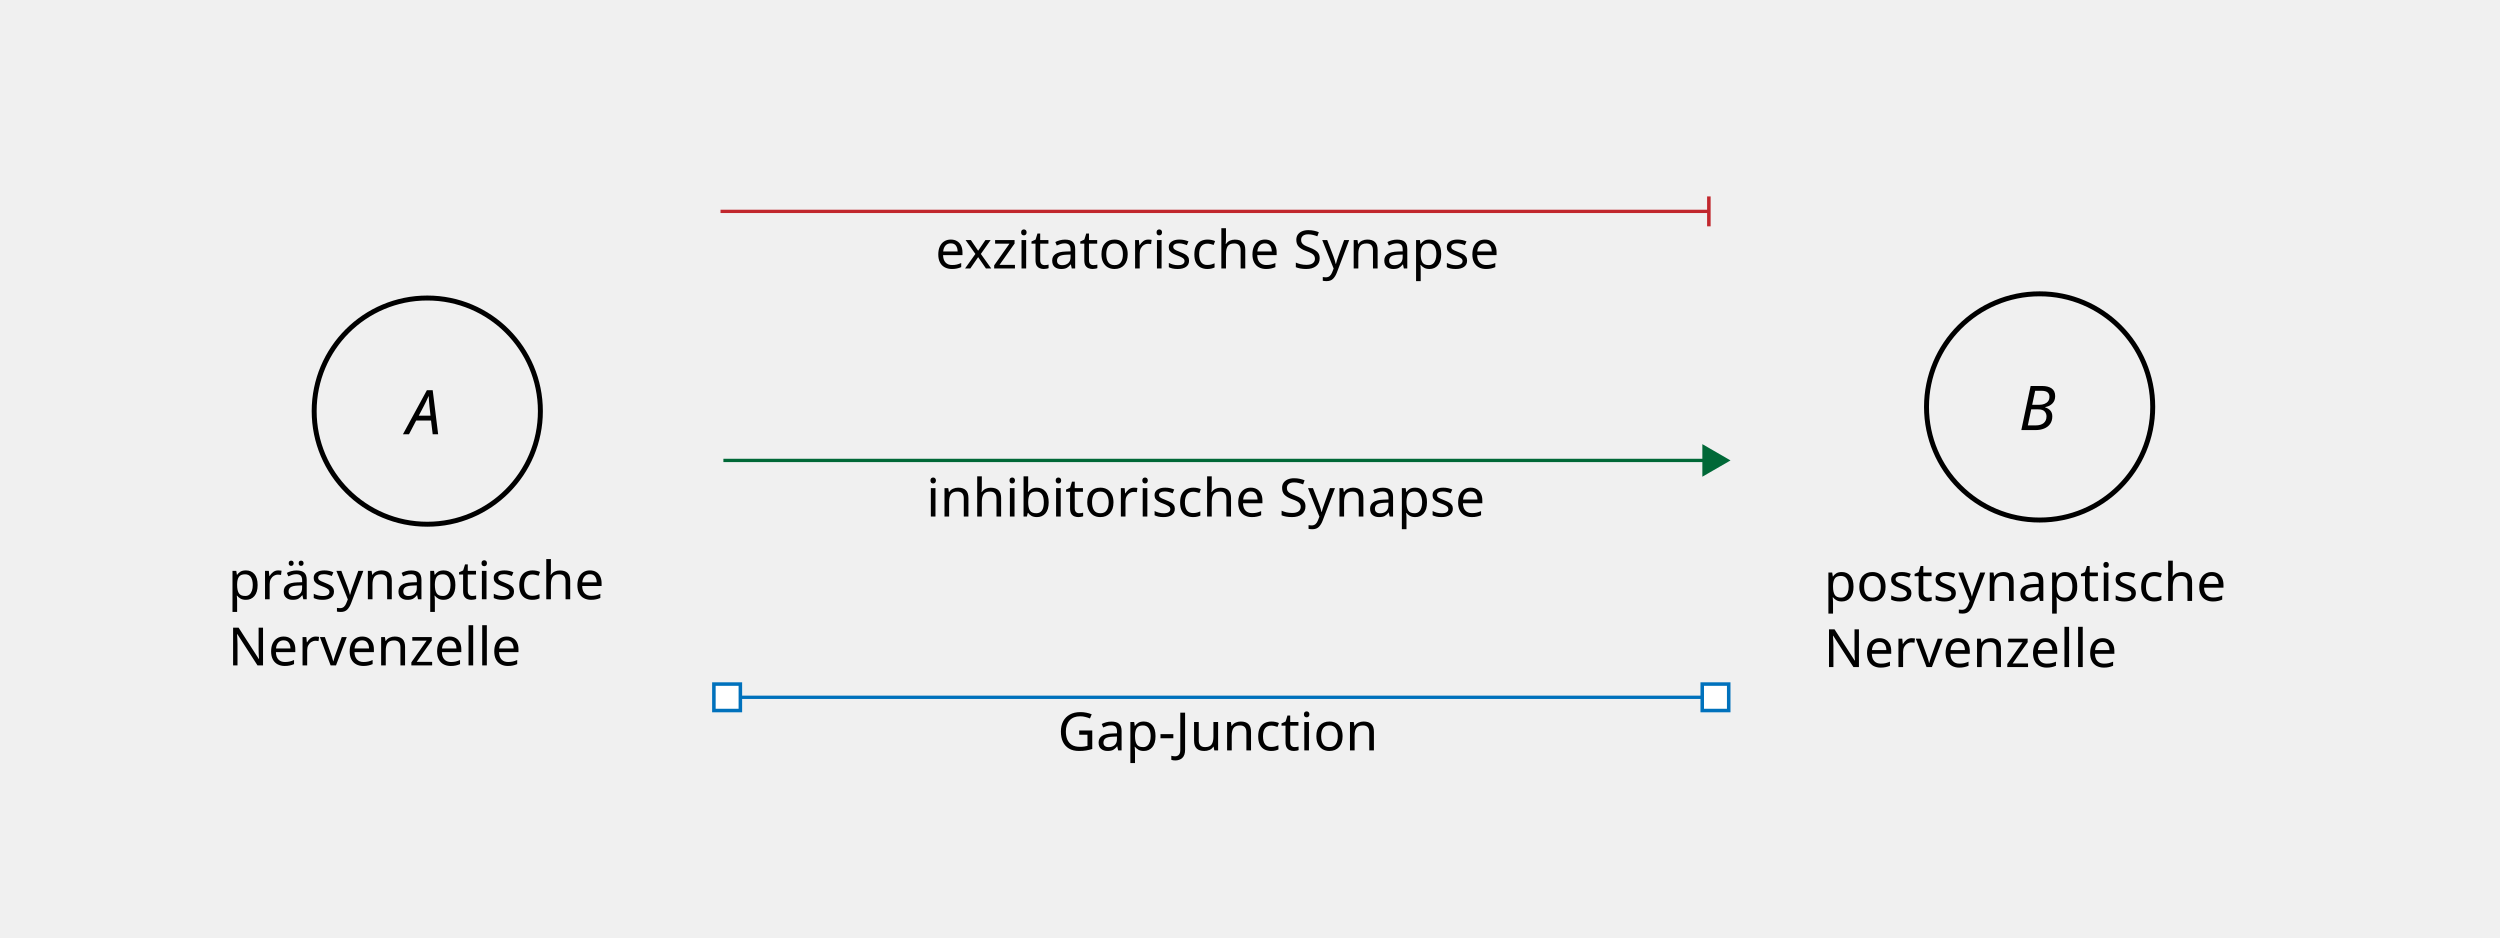
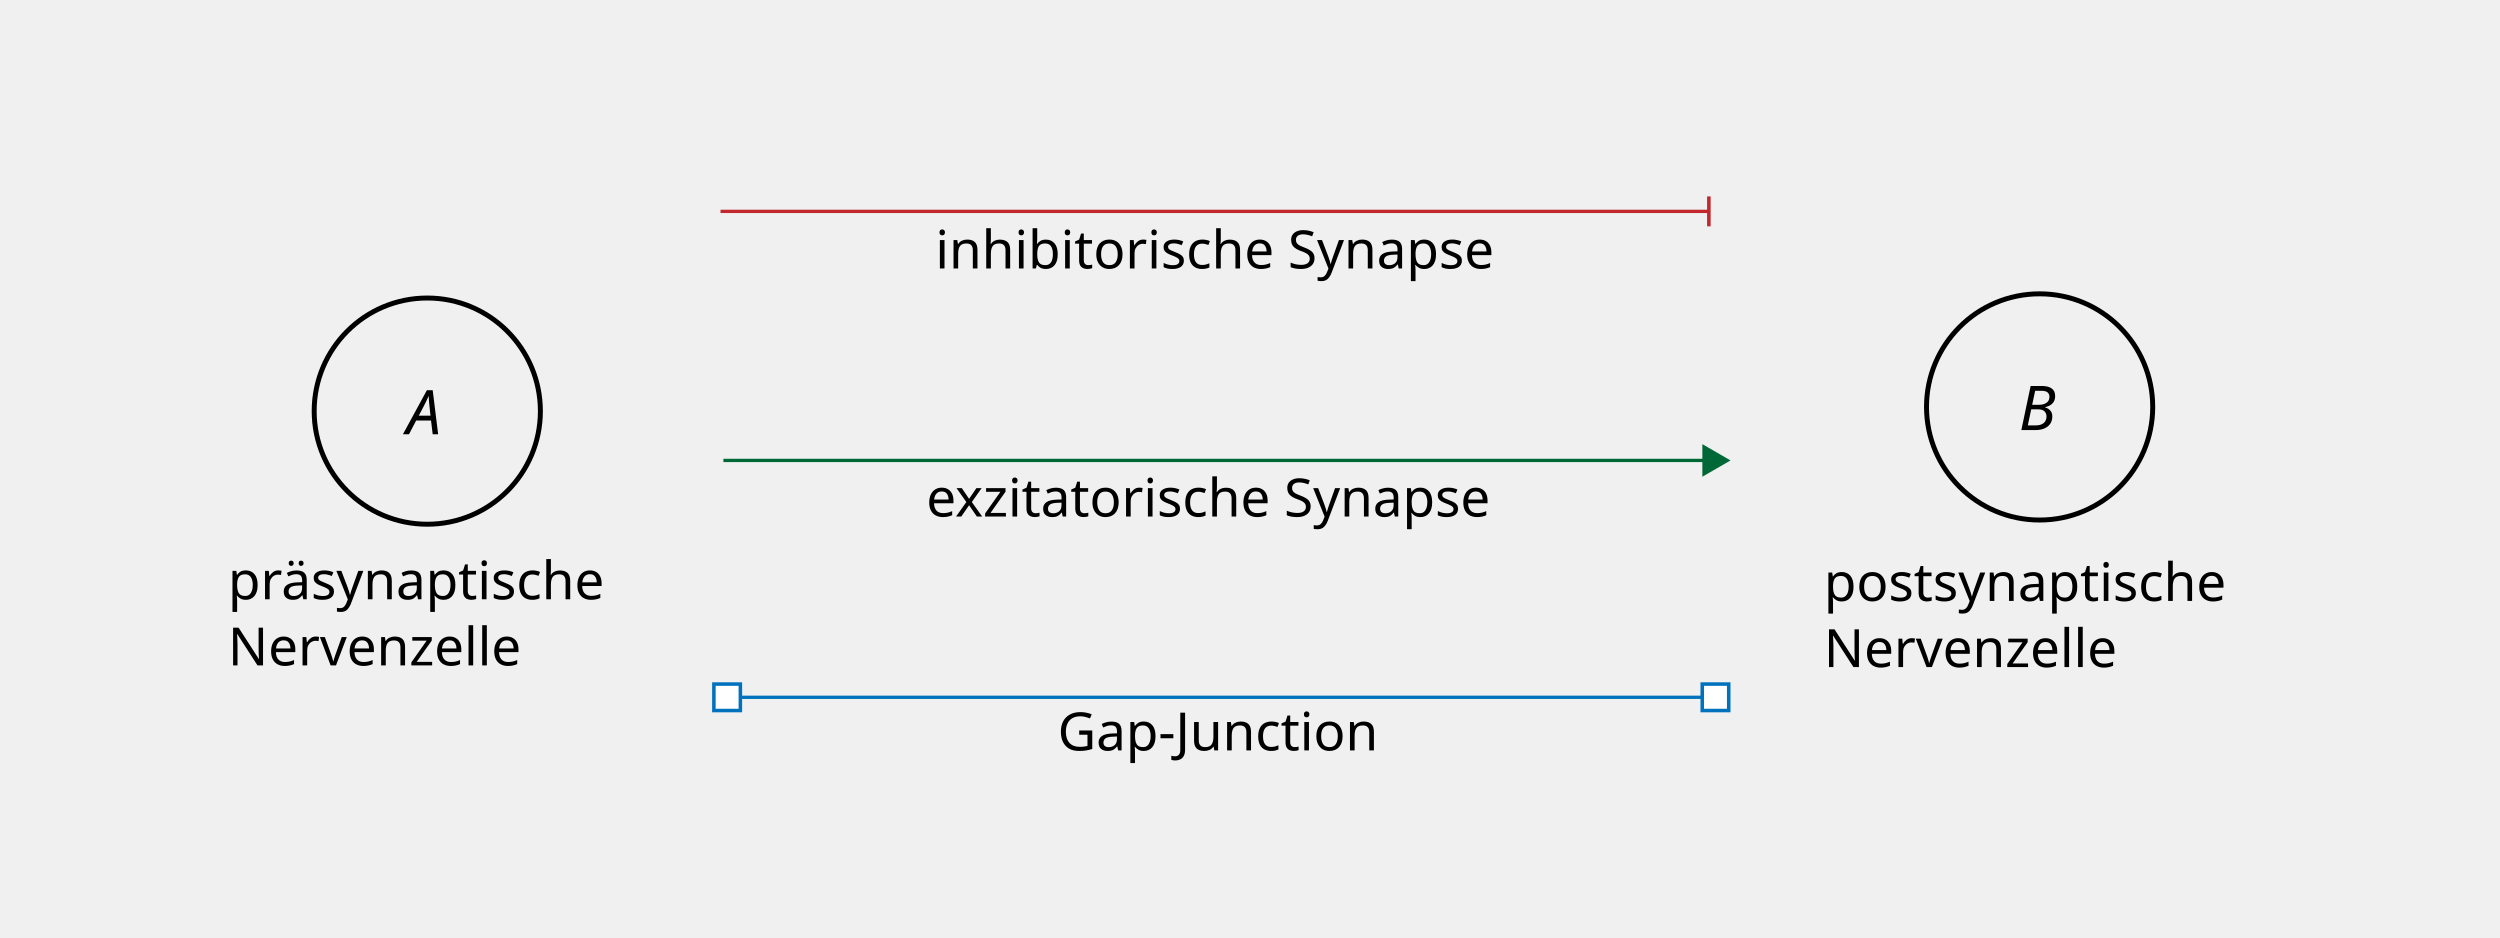
<svg xmlns="http://www.w3.org/2000/svg" width="200mm" height="75mm" version="1.1" viewBox="0 0 708.661 265.748" id="svg3767">
  <defs id="defs3771">
    <marker orient="auto" refY="0" refX="0" id="StopL" style="overflow:visible">
      <path id="path4779" d="M 0,5.65 V -5.65" style="fill:none;fill-opacity:0.75;fill-rule:evenodd;stroke:#c1272d;stroke-width:1pt;stroke-opacity:1" transform="scale(0.8)" />
    </marker>
    <marker orient="auto" refY="0" refX="0" id="marker6484" style="overflow:visible">
      <path id="path6482" d="M -5,-5 V 5 H 5 V -5 Z" style="fill:#ffffff;fill-opacity:1;fill-rule:evenodd;stroke:#0071bc;stroke-width:1pt;stroke-opacity:1" transform="scale(0.8)" />
    </marker>
    <marker orient="auto" refY="0" refX="0" id="SquareL" style="overflow:visible">
      <path id="path4680" d="M -5,-5 V 5 H 5 V -5 Z" style="fill:#ffffff;fill-opacity:1;fill-rule:evenodd;stroke:#0071bc;stroke-width:1pt;stroke-opacity:1" transform="scale(0.8)" />
    </marker>
    <marker orient="auto" refY="0" refX="0" id="TriangleOutL" style="overflow:visible">
      <path id="path4752" d="M 5.77,0 -2.88,5 V -5 Z" style="fill:#006837;fill-opacity:1;fill-rule:evenodd;stroke:#006837;stroke-width:1pt;stroke-opacity:1" transform="scale(0.8)" />
    </marker>
    <marker orient="auto" refY="0" refX="0" id="Arrow2Mend" style="overflow:visible">
      <path id="path4637" style="fill:#000000;fill-opacity:1;fill-rule:evenodd;stroke:#000000;stroke-width:0.625;stroke-linejoin:round;stroke-opacity:1" d="M 8.719,4.034 -2.207,0.016 8.719,-4.002 c -1.745,2.372 -1.735,5.617 -6e-7,8.035 z" transform="scale(-0.6)" />
    </marker>
    <marker orient="auto" refY="0" refX="0" id="Arrow2Lend" style="overflow:visible">
      <path id="path4631" style="fill:#000000;fill-opacity:1;fill-rule:evenodd;stroke:#000000;stroke-width:0.625;stroke-linejoin:round;stroke-opacity:1" d="M 8.719,4.034 -2.207,0.016 8.719,-4.002 c -1.745,2.372 -1.735,5.617 -6e-7,8.035 z" transform="matrix(-1.1,0,0,-1.1,-1.1,0)" />
    </marker>
    <marker orient="auto" refY="0" refX="0" id="Arrow1Lend" style="overflow:visible">
      <path id="path4613" d="M 0,0 5,-5 -12.5,0 5,5 Z" style="fill:#000000;fill-opacity:1;fill-rule:evenodd;stroke:#000000;stroke-width:1pt;stroke-opacity:1" transform="matrix(-0.8,0,0,-0.8,-10,0)" />
    </marker>
    <marker orient="auto" refY="0" refX="0" id="TriangleOutL-0" style="overflow:visible">
      <path id="path4752-9" d="M 5.77,0 -2.88,5 V -5 Z" style="fill:#c1272d;fill-opacity:1;fill-rule:evenodd;stroke:#c1272d;stroke-width:1pt;stroke-opacity:1" transform="scale(0.8)" />
    </marker>
    <marker orient="auto" refY="0" refX="0" id="TriangleOutL-2" style="overflow:visible">
      <path id="path4752-3" d="M 5.77,0 -2.88,5 V -5 Z" style="fill:#0071bc;fill-opacity:1;fill-rule:evenodd;stroke:#0071bc;stroke-width:1pt;stroke-opacity:1" transform="scale(0.8)" />
    </marker>
  </defs>
  <text xml:space="preserve" style="font-style:normal;font-weight:normal;font-size:15px;line-height:1.25;font-family:sans-serif;letter-spacing:0px;word-spacing:0px;fill:#000000;fill-opacity:1;stroke:none;stroke-width:0.938" x="64.621" y="169.874" id="text3777">
    <tspan id="tspan3775" x="64.621" y="169.874" style="font-size:15px;stroke-width:0.938">präsynaptische</tspan>
    <tspan x="64.621" y="188.624" style="font-size:15px;stroke-width:0.938" id="tspan20">Nervenzelle</tspan>
  </text>
  <text xml:space="preserve" style="font-style:normal;font-weight:normal;font-size:15px;line-height:1.25;font-family:sans-serif;letter-spacing:0px;word-spacing:0px;fill:#000000;fill-opacity:1;stroke:none;stroke-width:0.938" x="262.578" y="146.422" id="text3777-3">
-     <tspan x="262.578" y="146.422" style="font-size:15px;stroke-width:0.938" id="tspan3799">inhibitorische Synapse</tspan>
+     <tspan x="262.578" y="146.422" style="font-size:15px;stroke-width:0.938" id="tspan3799">exzitatorische Synapse</tspan>
  </text>
  <text xml:space="preserve" style="font-style:normal;font-weight:normal;font-size:15px;line-height:1.25;font-family:sans-serif;letter-spacing:0px;word-spacing:0px;fill:#000000;fill-opacity:1;stroke:none;stroke-width:0.938" x="299.804" y="212.714" id="text3777-3-7">
    <tspan x="299.804" y="212.714" style="font-size:15px;stroke-width:0.938" id="tspan3799-5">Gap-Junction</tspan>
  </text>
  <text xml:space="preserve" style="font-style:normal;font-weight:normal;font-size:15px;line-height:1.25;font-family:sans-serif;letter-spacing:0px;word-spacing:0px;fill:#000000;fill-opacity:1;stroke:none;stroke-width:0.938" x="265.14" y="76.095" id="text3777-35">
-     <tspan id="tspan3775-6" x="265.14" y="76.095" style="font-size:15px;stroke-width:0.938">exzitatorische Synapse</tspan>
+     <tspan id="tspan3775-6" x="265.14" y="76.095" style="font-size:15px;stroke-width:0.938">inhibitorische Synapse</tspan>
  </text>
  <text xml:space="preserve" style="font-style:normal;font-weight:normal;font-size:15px;line-height:1.25;font-family:sans-serif;letter-spacing:0px;word-spacing:0px;fill:#000000;fill-opacity:1;stroke:none;stroke-width:0.938" x="517.002" y="170.339" id="text3777-4">
    <tspan id="tspan3775-1" x="517.002" y="170.339" style="font-size:15px;stroke-width:0.938">postsynaptische</tspan>
    <tspan x="517.002" y="189.089" style="font-size:15px;stroke-width:0.938" id="tspan20-6">Nervenzelle</tspan>
  </text>
  <circle style="fill:none;stroke:#000000;stroke-width:1.406;stroke-miterlimit:4;stroke-dasharray:none;stroke-opacity:1" id="path51" cx="121.119" cy="116.539" r="32.061" />
  <text xml:space="preserve" style="font-style:normal;font-weight:normal;font-size:15px;line-height:1.25;font-family:sans-serif;letter-spacing:0px;word-spacing:0px;fill:#000000;fill-opacity:1;stroke:none;stroke-width:0.938" x="115.214" y="123.103" id="text3777-3-3">
    <tspan x="115.214" y="123.103" style="font-style:italic;font-variant:normal;font-weight:normal;font-stretch:normal;font-size:17.5px;font-family:sans-serif;-inkscape-font-specification:'sans-serif Italic';stroke-width:0.938" id="tspan3799-3">A</tspan>
  </text>
  <circle style="fill:none;stroke:#000000;stroke-width:1.406;stroke-miterlimit:4;stroke-dasharray:none;stroke-opacity:1" id="path51-1" cx="578.158" cy="115.351" r="32.061" />
  <text xml:space="preserve" style="font-style:normal;font-weight:normal;font-size:15px;line-height:1.25;font-family:sans-serif;letter-spacing:0px;word-spacing:0px;fill:#000000;fill-opacity:1;stroke:none;stroke-width:0.938" x="572.254" y="121.916" id="text3777-3-3-8">
    <tspan x="572.254" y="121.916" style="font-style:italic;font-variant:normal;font-weight:normal;font-stretch:normal;font-size:17.5px;font-family:sans-serif;-inkscape-font-specification:'sans-serif Italic';stroke-width:0.938" id="tspan3799-3-7">B</tspan>
  </text>
  <path style="fill:none;stroke:#006837;stroke-width:0.938px;stroke-linecap:butt;stroke-linejoin:miter;stroke-opacity:1;marker-end:url(#TriangleOutL)" d="M 205.056,130.515 H 485.217" id="path4904" />
  <path style="fill:none;stroke:#c1272d;stroke-width:0.938px;stroke-linecap:butt;stroke-linejoin:miter;stroke-opacity:1;marker-end:url(#StopL)" d="M 204.24,59.917 H 484.401" id="path4904-8" />
  <path style="fill:#ffffff;fill-opacity:1;stroke:#0071bc;stroke-width:0.938px;stroke-linecap:butt;stroke-linejoin:miter;stroke-opacity:1;marker-start:url(#marker6484);marker-end:url(#SquareL)" d="M 206.115,197.66 H 486.276" id="path4904-2" />
</svg>
